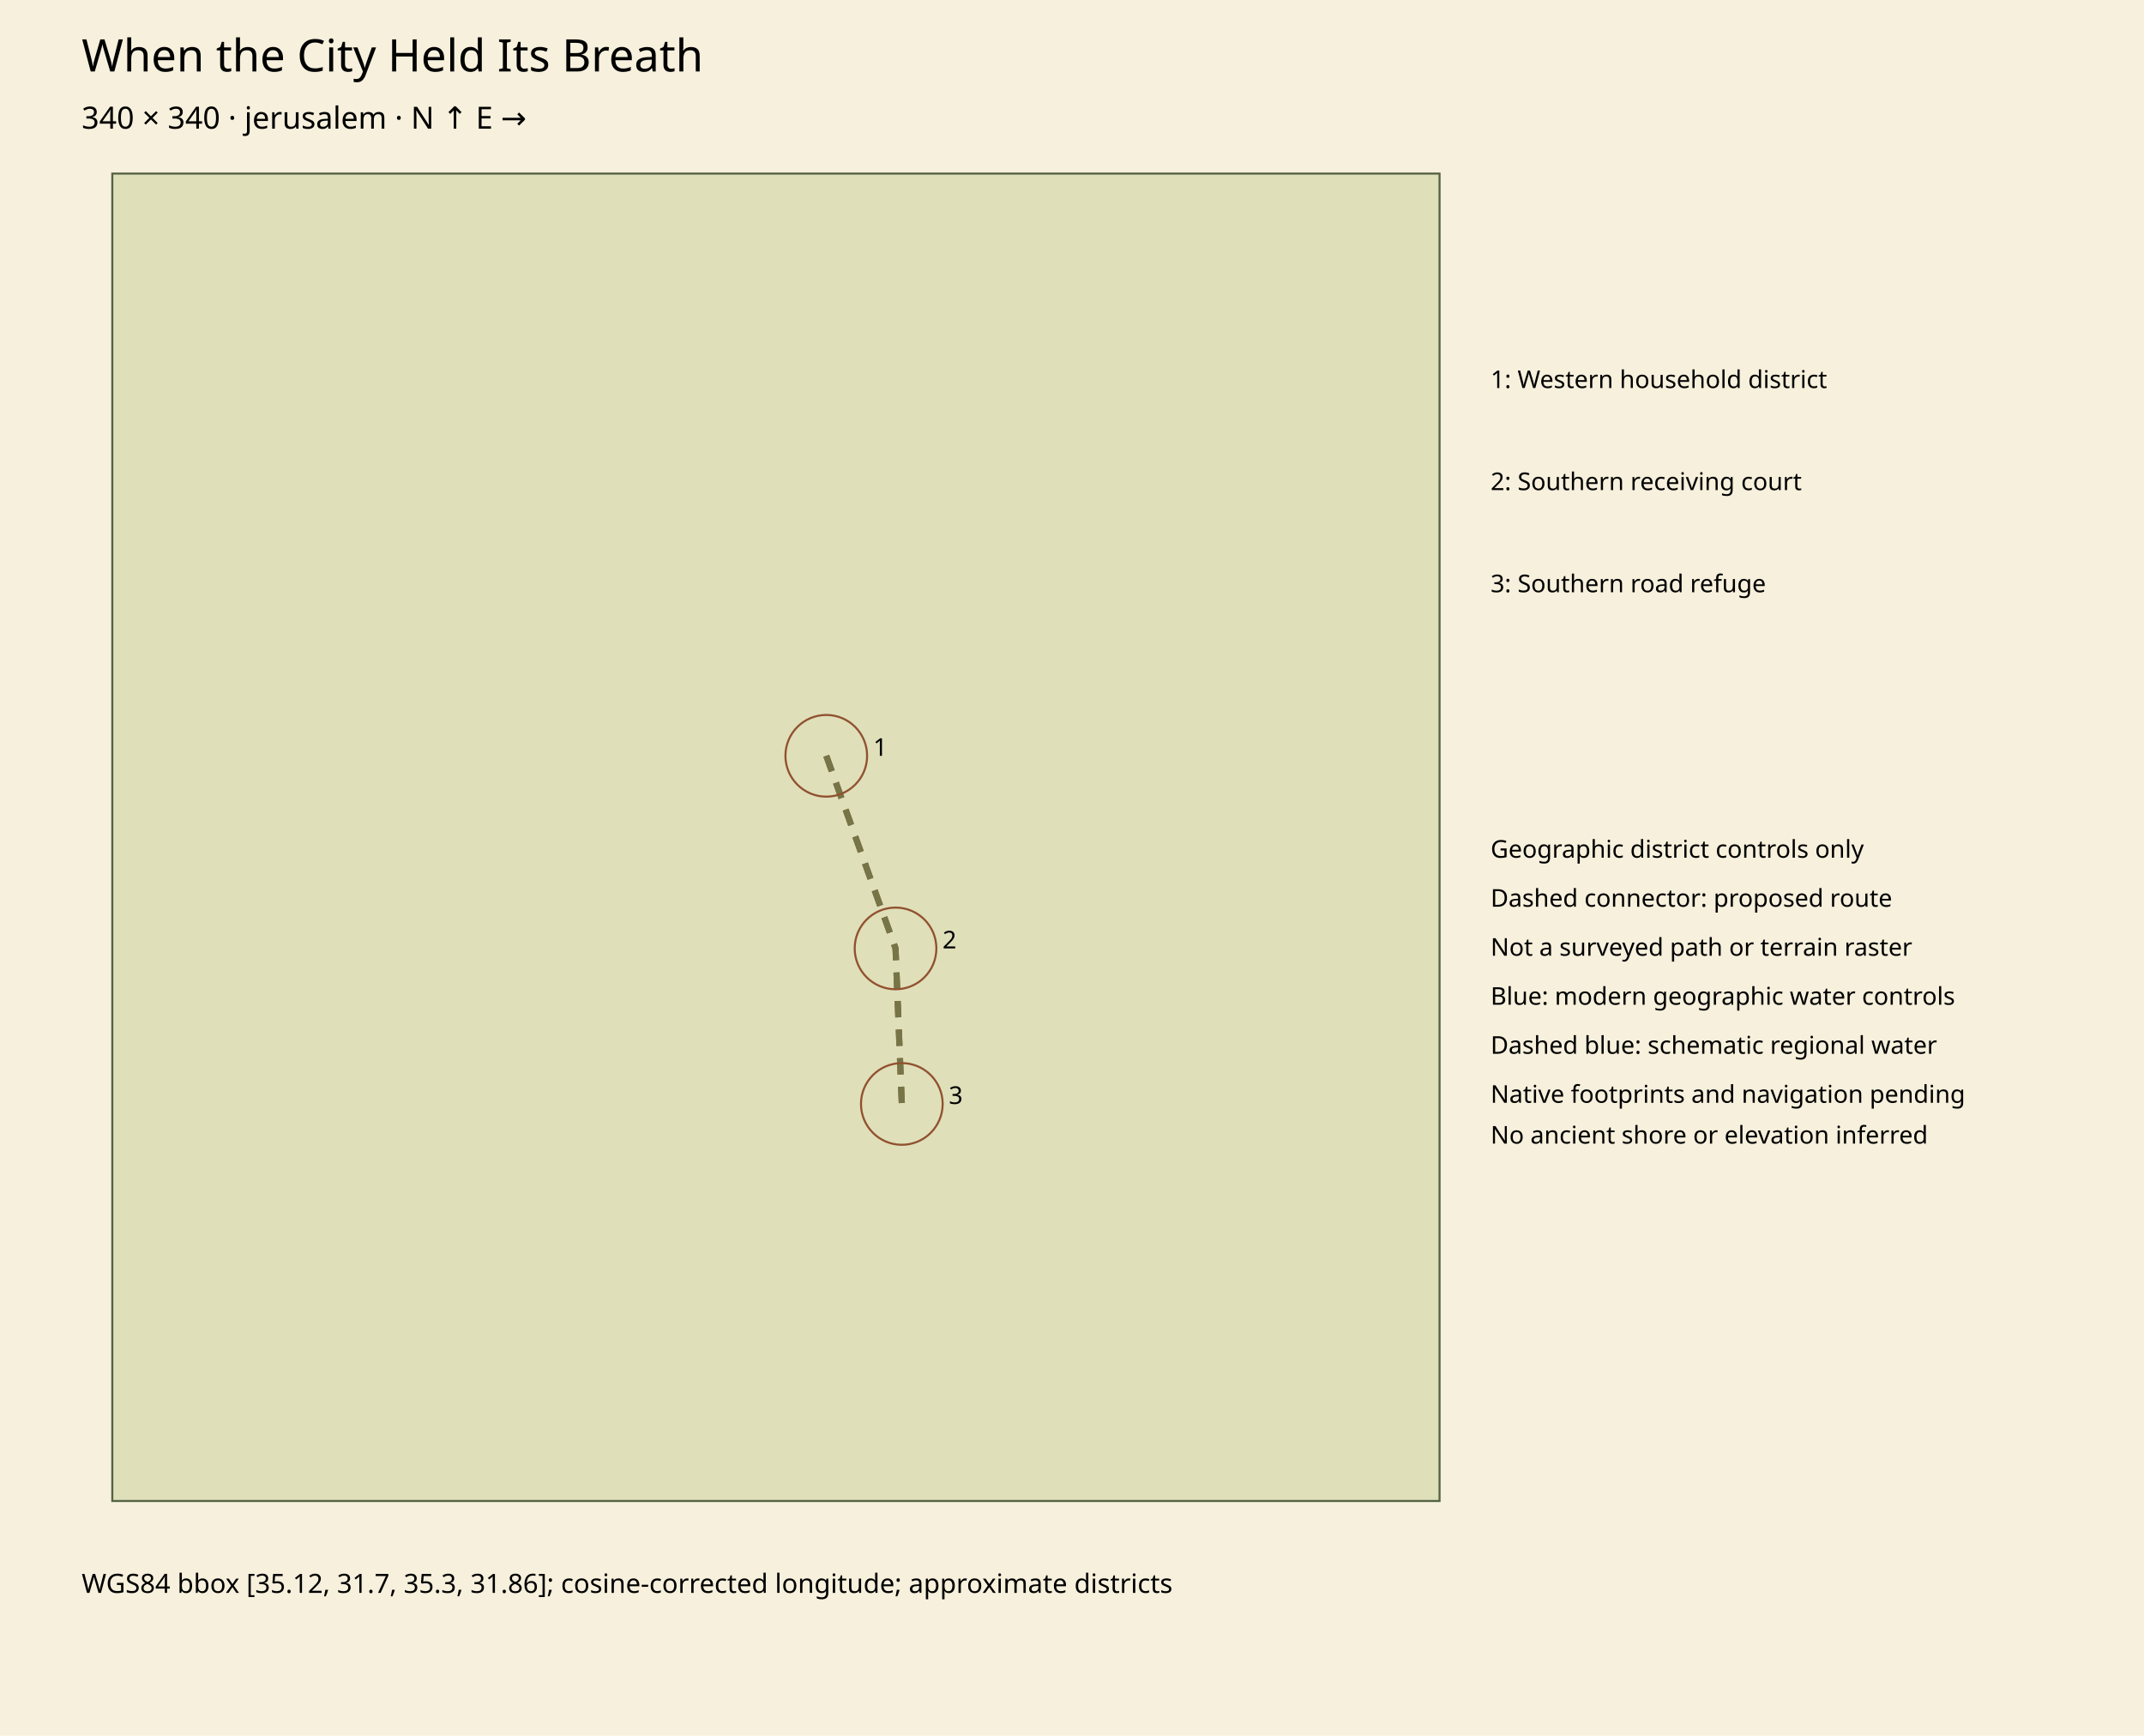
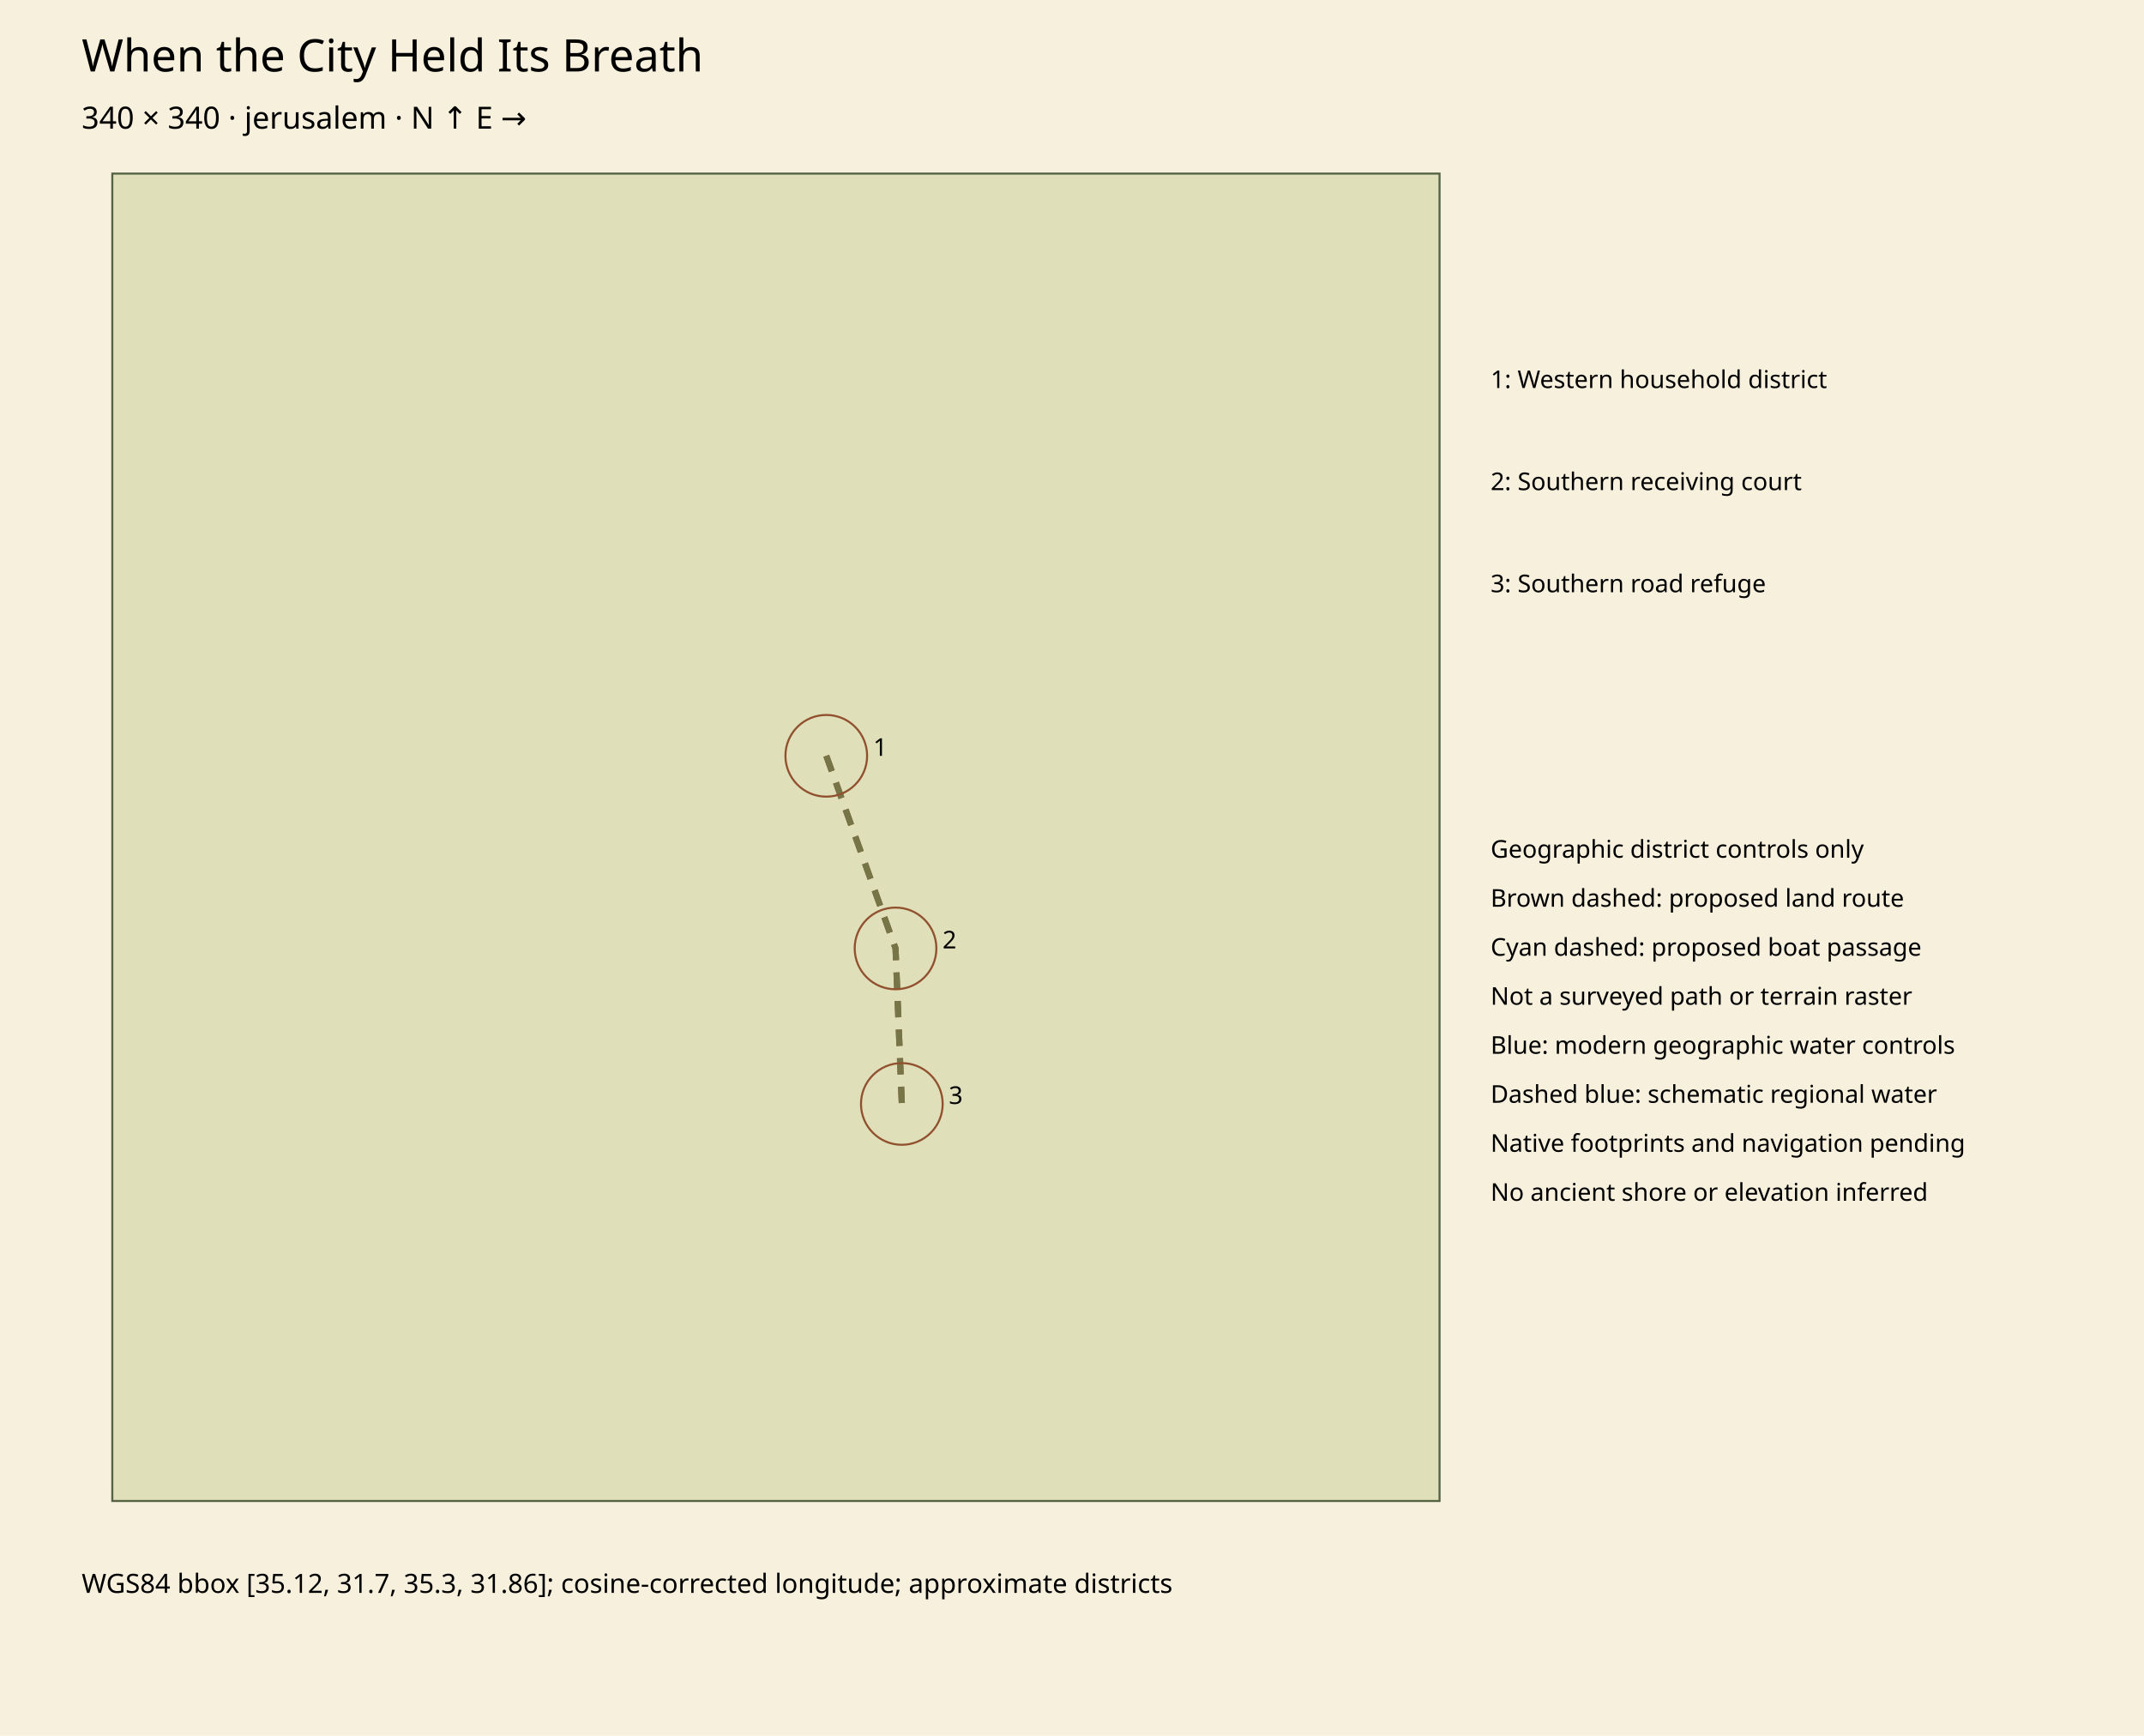
<svg xmlns="http://www.w3.org/2000/svg" viewBox="0 0 1050 850" role="img" aria-label="When the City Held Its Breath geographic districts">
  <rect width="1050" height="850" fill="#f6f0dc" />
  <rect x="55" y="85" width="650" height="650" fill="#dfdfba" stroke="#556344" />
  <text x="40" y="35" font-family="sans-serif" font-size="22">When the City Held Its Breath</text>
  <text x="40" y="63" font-family="sans-serif" font-size="15">340 × 340 · jerusalem · N ↑ E →</text>
  <polyline data-corridor="main" points="404.66,370.10 438.58,464.42 441.66,540.58" fill="none" stroke="#91512f" stroke-width="3" stroke-dasharray="8 6" />
  <polyline data-corridor="relief" points="404.66,370.10 438.58,464.42 441.66,540.58" fill="none" stroke="#757547" stroke-width="3" stroke-dasharray="8 6" />
  <circle cx="404.66" cy="370.10" r="20" fill="none" stroke="#91512f" />
  <text x="427.66" y="370.10" font-family="sans-serif">1</text>
  <text x="730" y="190" font-family="sans-serif" font-size="12">1: Western household district</text>
  <circle cx="438.58" cy="464.42" r="20" fill="none" stroke="#91512f" />
  <text x="461.58" y="464.42" font-family="sans-serif">2</text>
  <text x="730" y="240" font-family="sans-serif" font-size="12">2: Southern receiving court</text>
  <circle cx="441.66" cy="540.58" r="20" fill="none" stroke="#91512f" />
  <text x="464.66" y="540.58" font-family="sans-serif">3</text>
  <text x="730" y="290" font-family="sans-serif" font-size="12">3: Southern road refuge</text>
  <text x="730" y="420" font-family="sans-serif" font-size="12">Geographic district controls only</text>
-   <text x="730" y="444" font-family="sans-serif" font-size="12">Dashed connector: proposed route</text>
-   <text x="730" y="468" font-family="sans-serif" font-size="12">Not a surveyed path or terrain raster</text>
-   <text x="730" y="492" font-family="sans-serif" font-size="12">Blue: modern geographic water controls</text>
-   <text x="730" y="516" font-family="sans-serif" font-size="12">Dashed blue: schematic regional water</text>
-   <text x="730" y="540" font-family="sans-serif" font-size="12">Native footprints and navigation pending</text>
-   <text x="730" y="560" font-family="sans-serif" font-size="12">No ancient shore or elevation inferred</text>
+   <text x="730" y="444" font-family="sans-serif" font-size="12">Brown dashed: proposed land route</text>
+   <text x="730" y="468" font-family="sans-serif" font-size="12">Cyan dashed: proposed boat passage</text>
+   <text x="730" y="492" font-family="sans-serif" font-size="12">Not a surveyed path or terrain raster</text>
+   <text x="730" y="516" font-family="sans-serif" font-size="12">Blue: modern geographic water controls</text>
+   <text x="730" y="540" font-family="sans-serif" font-size="12">Dashed blue: schematic regional water</text>
+   <text x="730" y="564" font-family="sans-serif" font-size="12">Native footprints and navigation pending</text>
+   <text x="730" y="588" font-family="sans-serif" font-size="12">No ancient shore or elevation inferred</text>
  <text x="40" y="780" font-family="sans-serif" font-size="13">WGS84 bbox [35.12, 31.7, 35.3, 31.86]; cosine-corrected longitude; approximate districts</text>
</svg>
